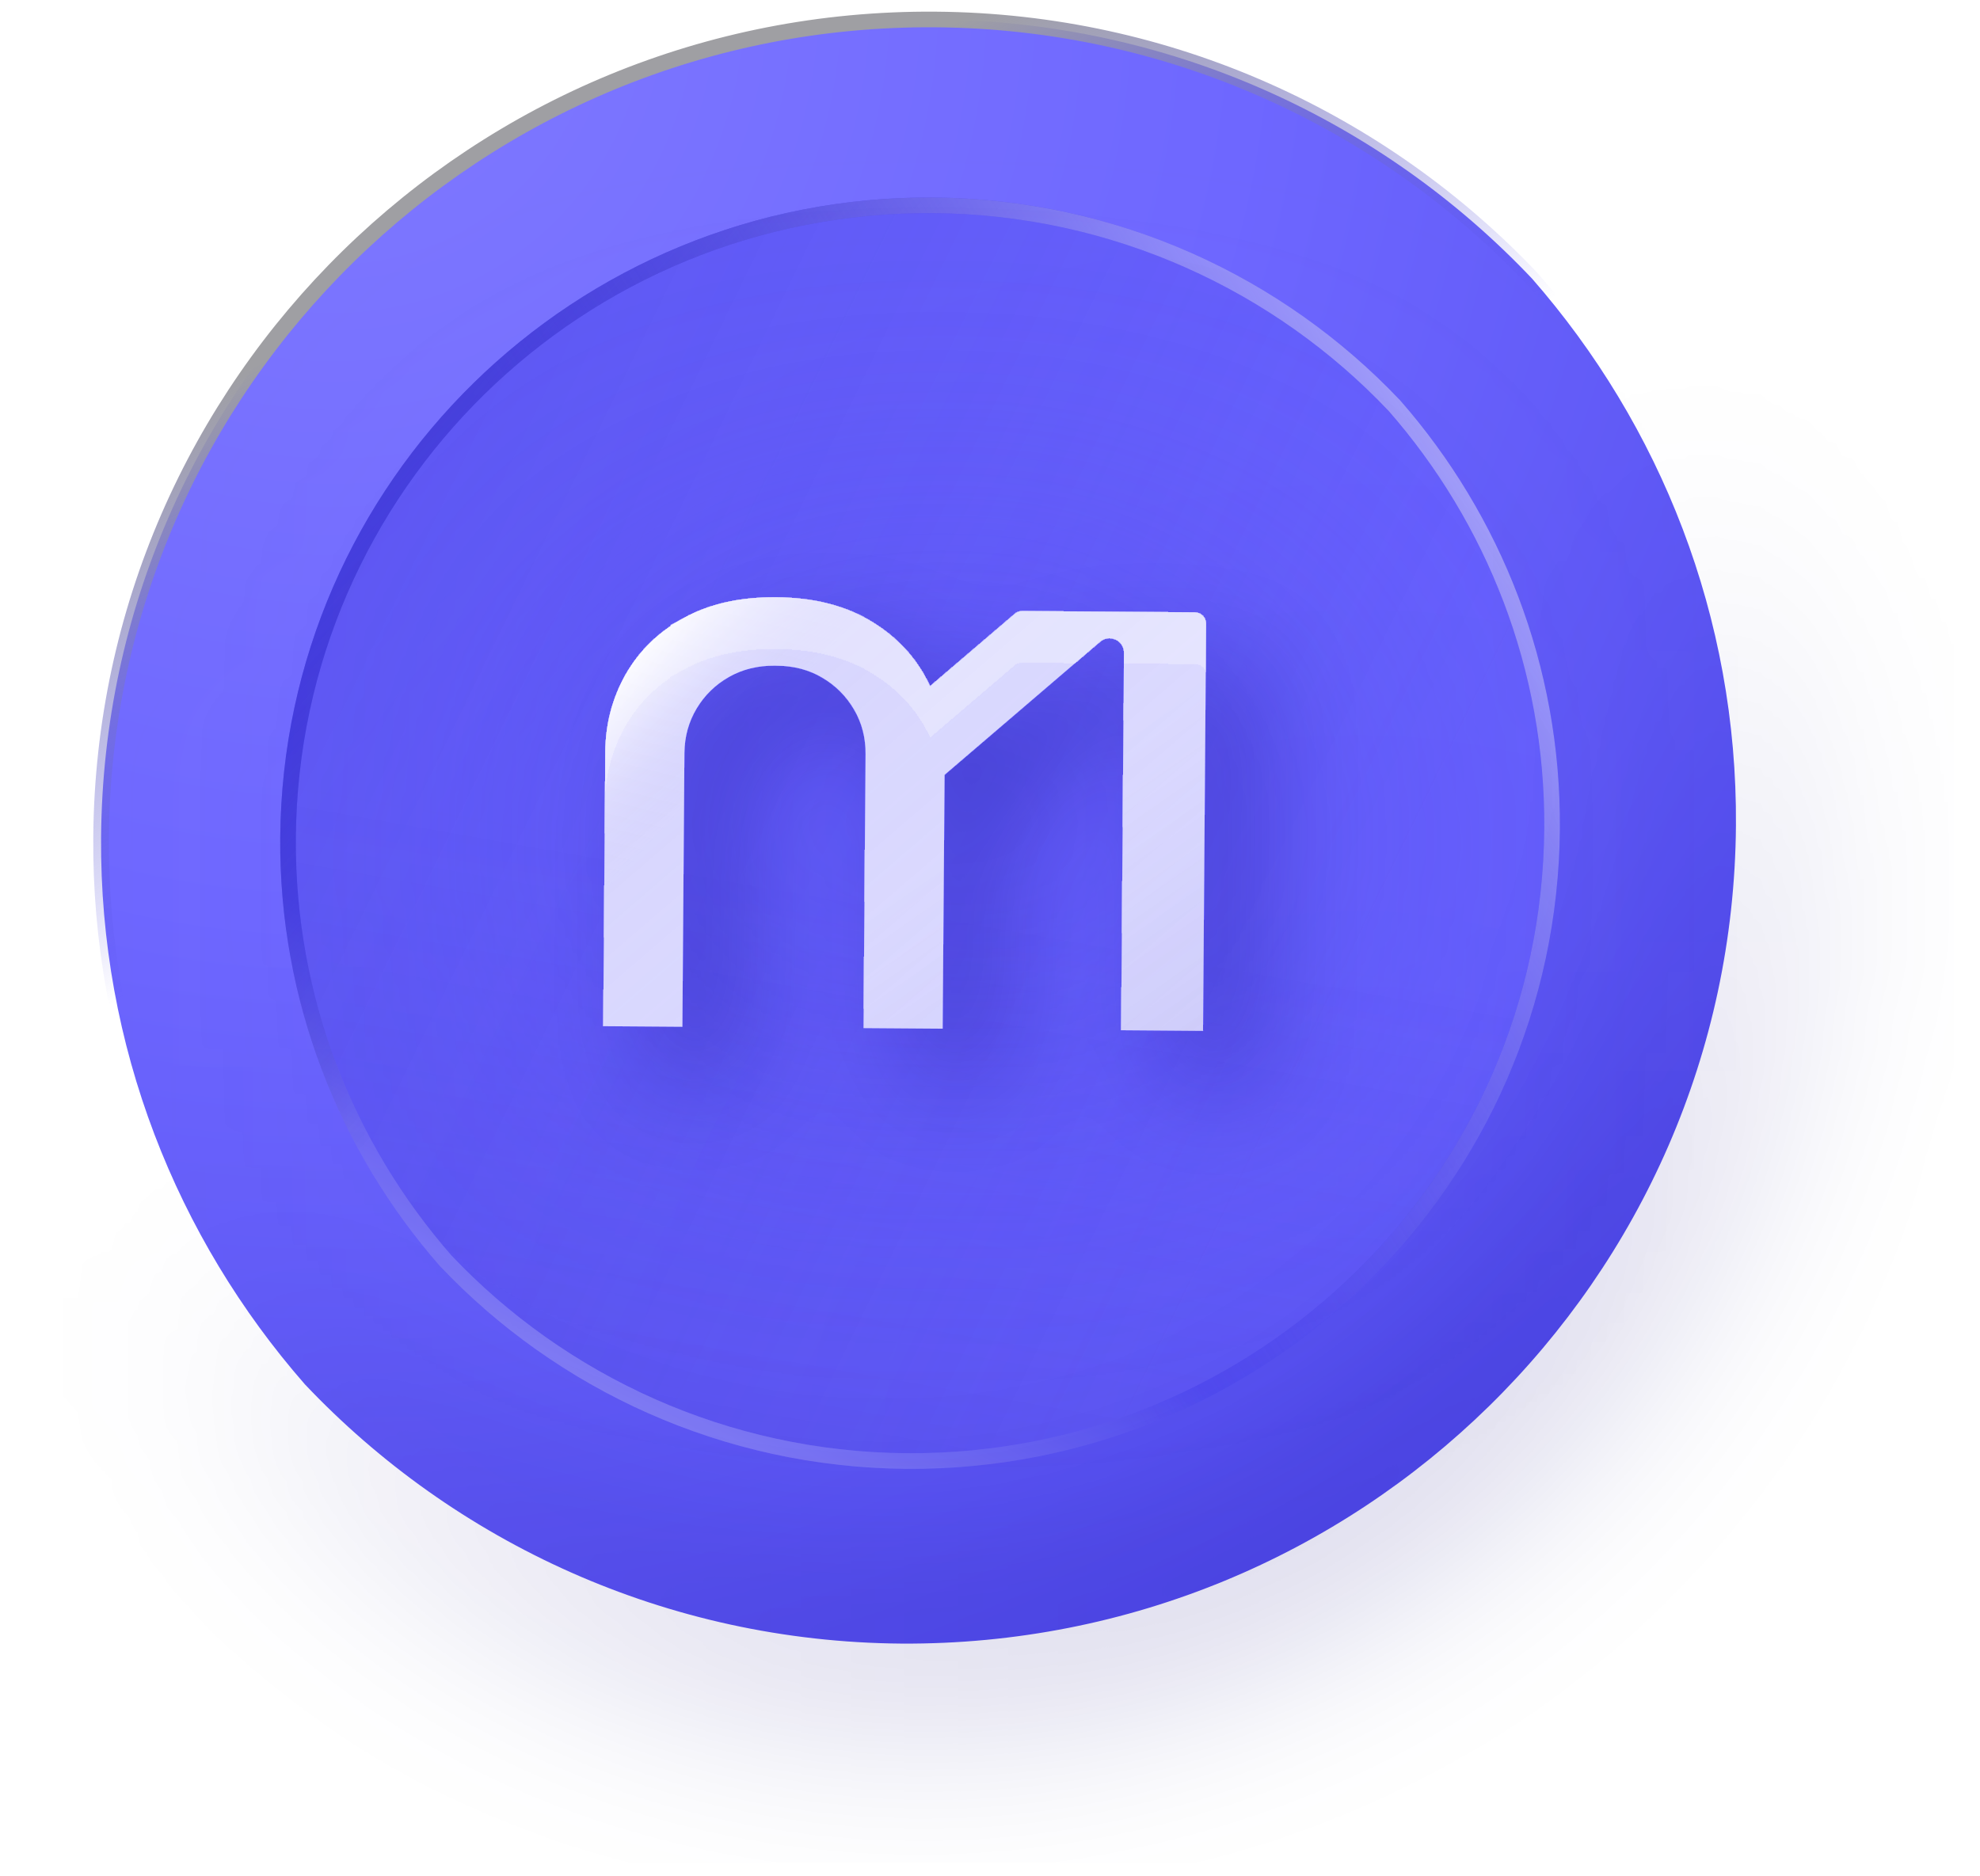
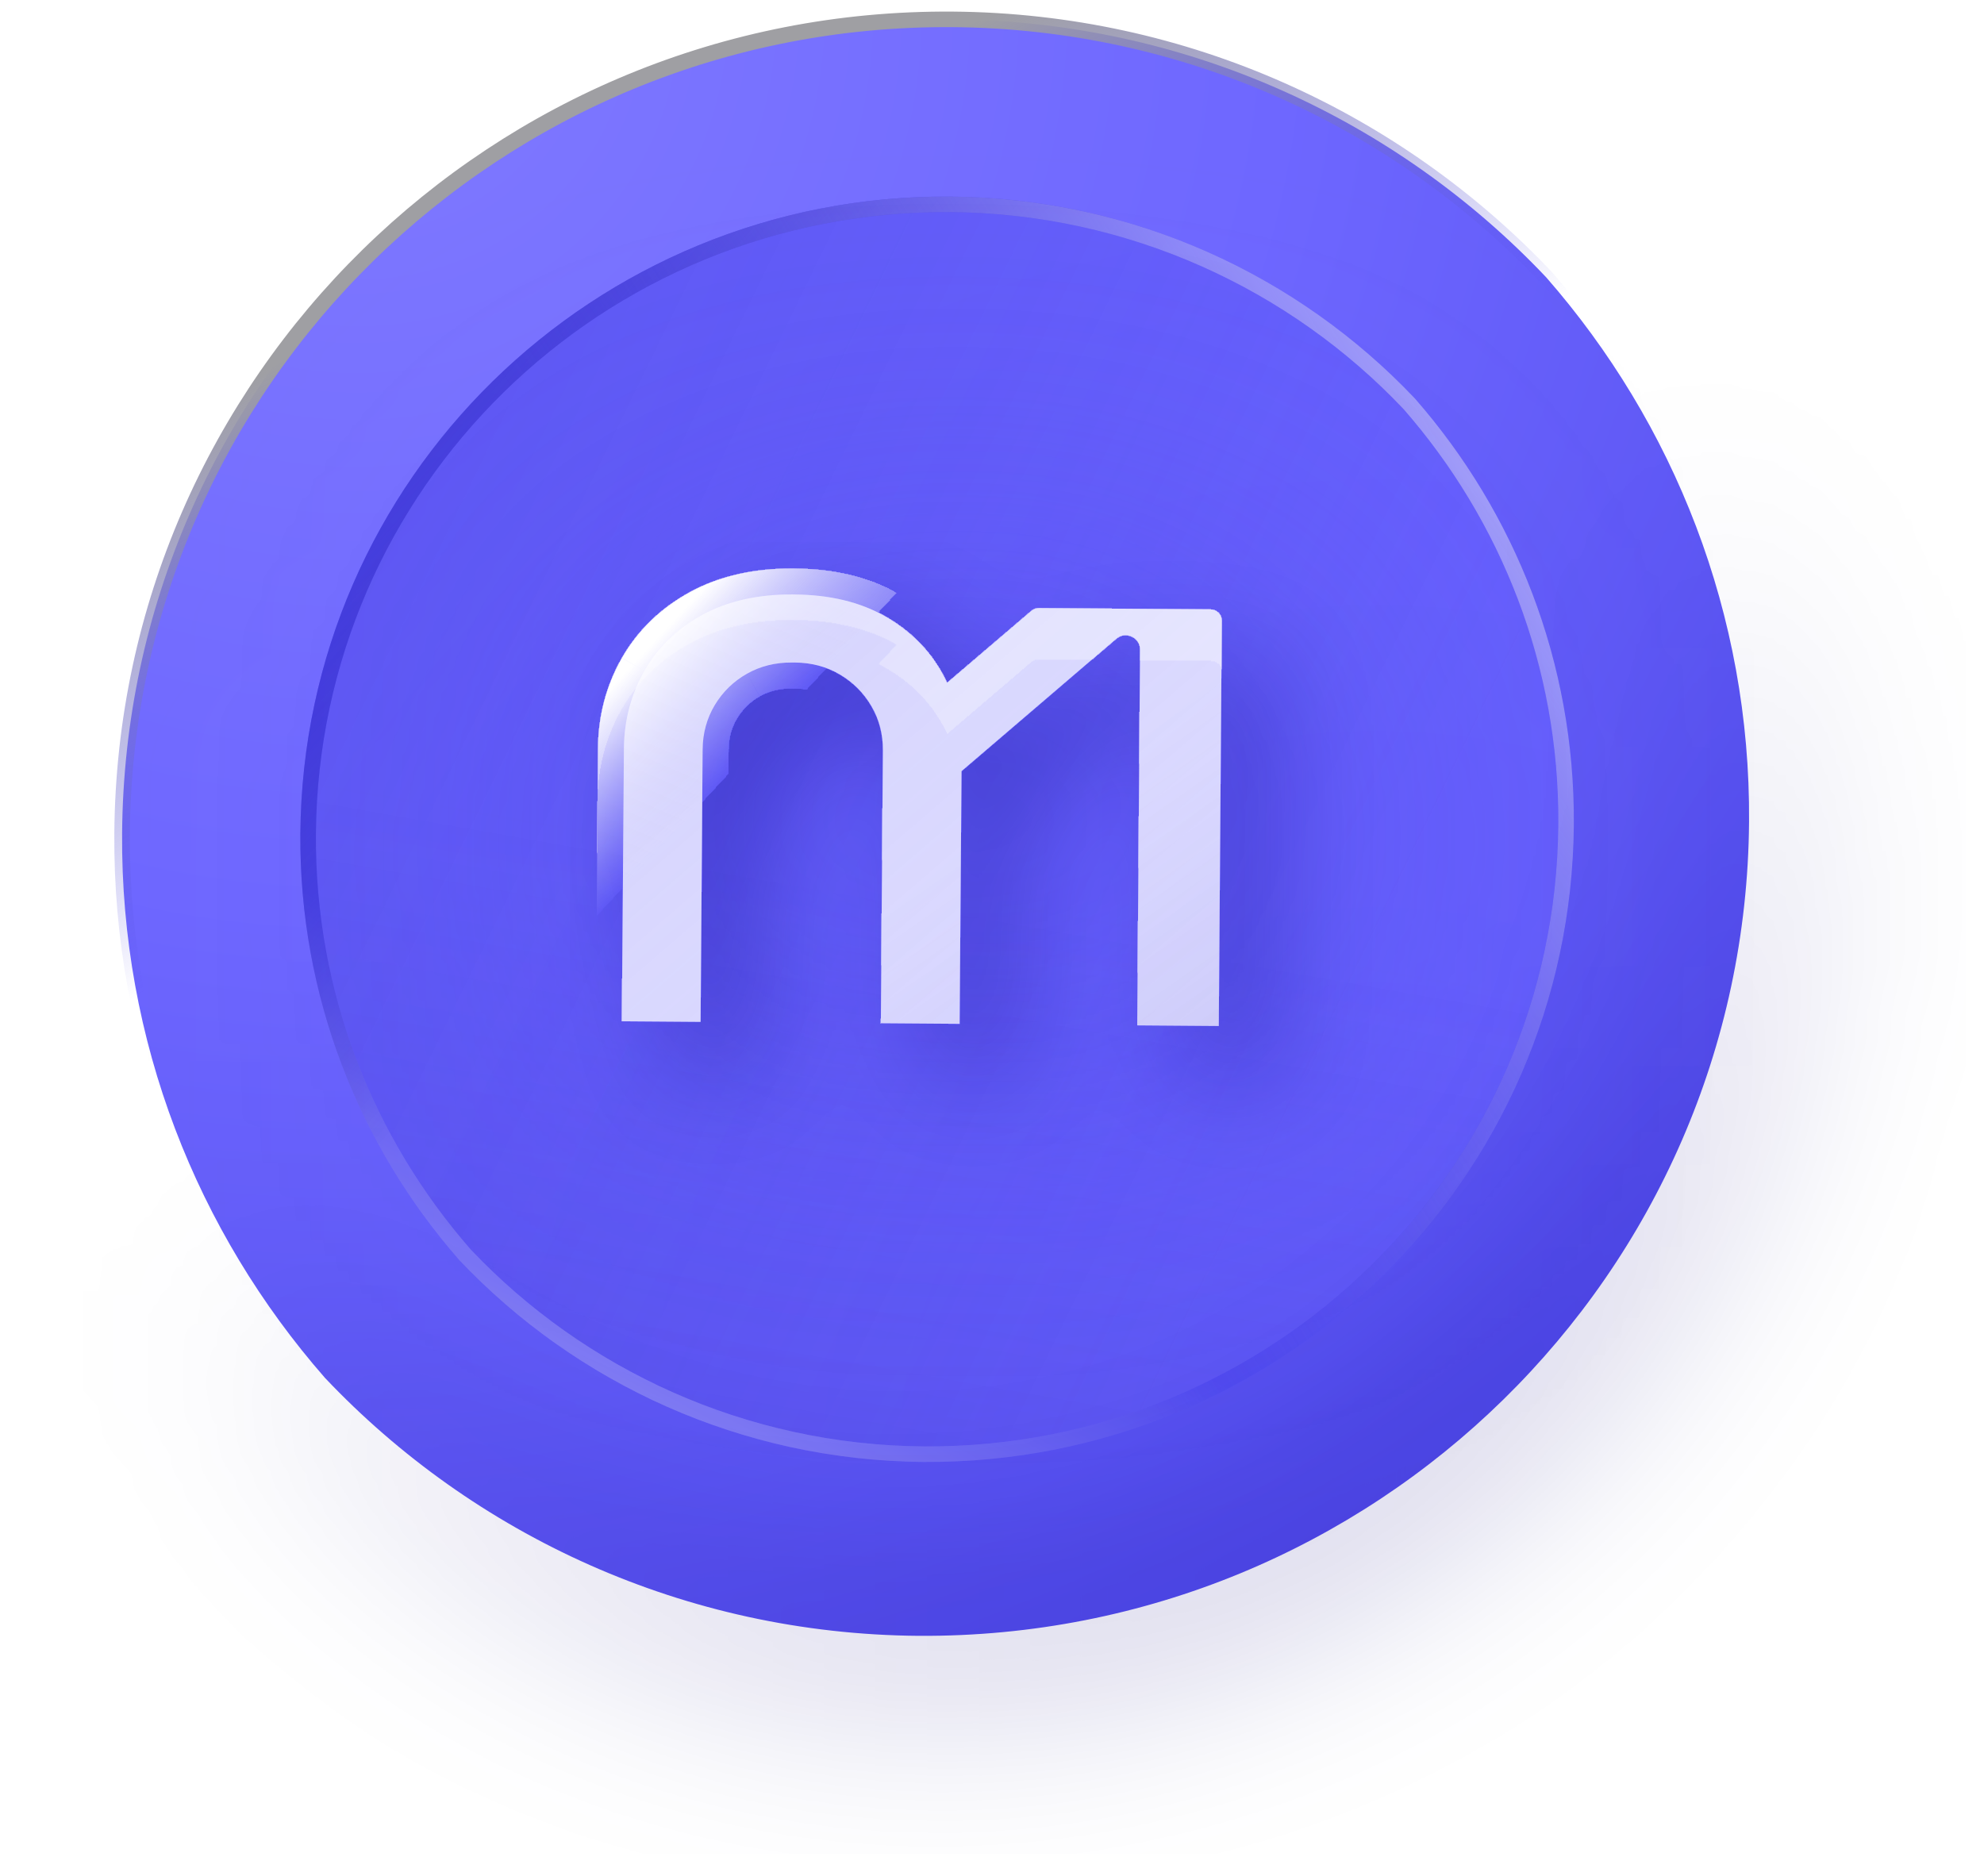
- <svg xmlns="http://www.w3.org/2000/svg" width="38" height="36" viewBox="0 0 38 36" fill="none">
-   <path d="M17.953 0.374C22.463 0.407 26.537 2.32 29.404 5.349C31.862 8.159 33.346 11.842 33.316 15.851C33.25 24.578 26.082 31.599 17.303 31.548C12.793 31.514 8.719 29.601 5.852 26.572C3.394 23.762 1.91 20.08 1.94 16.07C2.006 7.344 9.174 0.308 17.953 0.374Z" fill="url(#paint0_radial_3186_48291)" stroke="url(#paint1_linear_3186_48291)" stroke-width="0.3" />
-   <path d="M17.909 3.941C21.396 3.967 24.546 5.446 26.763 7.788C28.663 9.96 29.811 12.808 29.787 15.908C29.736 22.655 24.194 28.084 17.406 28.044C13.918 28.018 10.769 26.539 8.552 24.198C6.652 22.025 5.504 19.178 5.528 16.078C5.579 9.331 11.121 3.891 17.909 3.941Z" fill="url(#paint2_radial_3186_48291)" />
-   <path d="M17.909 3.941C21.396 3.967 24.546 5.446 26.763 7.788C28.663 9.96 29.811 12.808 29.787 15.908C29.736 22.655 24.194 28.084 17.406 28.044C13.918 28.018 10.769 26.539 8.552 24.198C6.652 22.025 5.504 19.178 5.528 16.078C5.579 9.331 11.121 3.891 17.909 3.941Z" fill="url(#paint3_linear_3186_48291)" fill-opacity="0.2" />
-   <path d="M17.909 3.941C21.396 3.967 24.546 5.446 26.763 7.788C28.663 9.96 29.811 12.808 29.787 15.908C29.736 22.655 24.194 28.084 17.406 28.044C13.918 28.018 10.769 26.539 8.552 24.198C6.652 22.025 5.504 19.178 5.528 16.078C5.579 9.331 11.121 3.891 17.909 3.941Z" fill="url(#paint4_linear_3186_48291)" fill-opacity="0.2" />
-   <path d="M17.909 3.941C21.396 3.967 24.546 5.446 26.763 7.788C28.663 9.96 29.811 12.808 29.787 15.908C29.736 22.655 24.194 28.084 17.406 28.044C13.918 28.018 10.769 26.539 8.552 24.198C6.652 22.025 5.504 19.178 5.528 16.078C5.579 9.331 11.121 3.891 17.909 3.941Z" stroke="url(#paint5_linear_3186_48291)" stroke-width="0.3" />
-   <path d="M17.909 3.941C21.396 3.967 24.546 5.446 26.763 7.788C28.663 9.96 29.811 12.808 29.787 15.908C29.736 22.655 24.194 28.084 17.406 28.044C13.918 28.018 10.769 26.539 8.552 24.198C6.652 22.025 5.504 19.178 5.528 16.078C5.579 9.331 11.121 3.891 17.909 3.941Z" stroke="url(#paint6_linear_3186_48291)" stroke-opacity="0.2" stroke-width="0.3" />
-   <path d="M17.909 3.941C21.396 3.967 24.546 5.446 26.763 7.788C28.663 9.96 29.811 12.808 29.787 15.908C29.736 22.655 24.194 28.084 17.406 28.044C13.918 28.018 10.769 26.539 8.552 24.198C6.652 22.025 5.504 19.178 5.528 16.078C5.579 9.331 11.121 3.891 17.909 3.941Z" stroke="url(#paint7_linear_3186_48291)" stroke-width="0.3" />
-   <path d="M17.909 3.941C21.396 3.967 24.546 5.446 26.763 7.788C28.663 9.96 29.811 12.808 29.787 15.908C29.736 22.655 24.194 28.084 17.406 28.044C13.918 28.018 10.769 26.539 8.552 24.198C6.652 22.025 5.504 19.178 5.528 16.078C5.579 9.331 11.121 3.891 17.909 3.941Z" stroke="url(#paint8_linear_3186_48291)" stroke-width="0.3" />
-   <g filter="url(#filter0_f_3186_48291)">
-     <path d="M31.929 8.912C32.795 10.902 33.273 13.094 33.256 15.406C33.189 24.216 25.953 31.304 17.092 31.238C11.768 31.198 7.068 28.578 4.181 24.589C4.643 25.345 5.175 26.06 5.761 26.721C8.655 29.78 12.768 31.712 17.322 31.746C26.183 31.812 33.419 24.724 33.486 15.914C33.519 13.411 32.959 11.026 31.929 8.912Z" fill="#06017C" />
+ <svg xmlns="http://www.w3.org/2000/svg" width="55" height="52" viewBox="0 0 55 52" fill="none">
+   <path d="M26.403 0.537C32.887 0.585 38.743 3.335 42.864 7.689C46.398 11.729 48.531 17.023 48.487 22.787C48.392 35.331 38.089 45.425 25.469 45.35C18.985 45.302 13.129 42.552 9.008 38.198C5.474 34.159 3.341 28.865 3.385 23.101C3.48 10.557 13.784 0.444 26.403 0.537Z" fill="url(#paint0_radial_3186_48302)" stroke="url(#paint1_linear_3186_48302)" stroke-width="0.431" />
+   <path d="M26.339 5.665C31.353 5.702 35.88 7.829 39.067 11.195C41.799 14.318 43.448 18.411 43.414 22.867C43.341 32.566 35.374 40.371 25.616 40.314C20.603 40.276 16.076 38.15 12.889 34.784C10.157 31.661 8.508 27.568 8.542 23.112C8.615 13.413 16.582 5.593 26.339 5.665Z" fill="url(#paint2_radial_3186_48302)" />
+   <path d="M26.339 5.665C31.353 5.702 35.88 7.829 39.067 11.195C41.799 14.318 43.448 18.411 43.414 22.867C43.341 32.566 35.374 40.371 25.616 40.314C20.603 40.276 16.076 38.15 12.889 34.784C10.157 31.661 8.508 27.568 8.542 23.112C8.615 13.413 16.582 5.593 26.339 5.665Z" fill="url(#paint3_linear_3186_48302)" fill-opacity="0.2" />
+   <path d="M26.339 5.665C31.353 5.702 35.88 7.829 39.067 11.195C41.799 14.318 43.448 18.411 43.414 22.867C43.341 32.566 35.374 40.371 25.616 40.314C20.603 40.276 16.076 38.15 12.889 34.784C10.157 31.661 8.508 27.568 8.542 23.112C8.615 13.413 16.582 5.593 26.339 5.665Z" fill="url(#paint4_linear_3186_48302)" fill-opacity="0.2" />
+   <path d="M26.339 5.665C31.353 5.702 35.88 7.829 39.067 11.195C41.799 14.318 43.448 18.411 43.414 22.867C43.341 32.566 35.374 40.371 25.616 40.314C20.603 40.276 16.076 38.15 12.889 34.784C10.157 31.661 8.508 27.568 8.542 23.112C8.615 13.413 16.582 5.593 26.339 5.665Z" stroke="url(#paint5_linear_3186_48302)" stroke-width="0.431" />
+   <path d="M26.339 5.665C31.353 5.702 35.88 7.829 39.067 11.195C41.799 14.318 43.448 18.411 43.414 22.867C43.341 32.566 35.374 40.371 25.616 40.314C20.603 40.276 16.076 38.15 12.889 34.784C10.157 31.661 8.508 27.568 8.542 23.112C8.615 13.413 16.582 5.593 26.339 5.665Z" stroke="url(#paint6_linear_3186_48302)" stroke-opacity="0.2" stroke-width="0.431" />
+   <path d="M26.339 5.665C31.353 5.702 35.88 7.829 39.067 11.195C41.799 14.318 43.448 18.411 43.414 22.867C43.341 32.566 35.374 40.371 25.616 40.314C20.603 40.276 16.076 38.15 12.889 34.784C10.157 31.661 8.508 27.568 8.542 23.112C8.615 13.413 16.582 5.593 26.339 5.665Z" stroke="url(#paint7_linear_3186_48302)" stroke-width="0.431" />
+   <path d="M26.339 5.665C31.353 5.702 35.88 7.829 39.067 11.195C41.799 14.318 43.448 18.411 43.414 22.867C43.341 32.566 35.374 40.371 25.616 40.314C20.603 40.276 16.076 38.15 12.889 34.784C10.157 31.661 8.508 27.568 8.542 23.112C8.615 13.413 16.582 5.593 26.339 5.665Z" stroke="url(#paint8_linear_3186_48302)" stroke-width="0.431" />
+   <g filter="url(#filter0_f_3186_48302)">
+     <path d="M46.494 12.81C47.738 15.671 48.426 18.823 48.401 22.146C48.305 34.811 37.903 44.999 25.166 44.905C17.512 44.848 10.756 41.081 6.606 35.347C7.27 36.433 8.034 37.462 8.877 38.412C13.037 42.809 18.95 45.586 25.497 45.635C38.233 45.729 48.636 35.541 48.731 22.876C48.779 19.278 47.974 15.85 46.494 12.81Z" fill="#06017C" />
  </g>
-   <g filter="url(#filter1_f_3186_48291)">
-     <path d="M23.65 20.541L22.076 20.529L22.131 13.281C22.133 13.045 21.852 12.919 21.672 13.072L18.687 15.626L18.651 20.5L17.132 20.488L17.172 15.23C17.174 14.917 17.1 14.629 16.95 14.374C16.8 14.116 16.596 13.912 16.34 13.762C16.086 13.612 15.794 13.534 15.474 13.532L15.418 13.532C15.098 13.529 14.805 13.602 14.549 13.748C14.291 13.894 14.083 14.096 13.929 14.351C13.778 14.604 13.697 14.891 13.695 15.204L13.655 20.462L12.137 20.451L12.177 15.193C12.181 14.648 12.314 14.145 12.573 13.692C12.833 13.238 13.209 12.874 13.694 12.611C14.177 12.347 14.764 12.214 15.439 12.22L15.468 12.22C16.141 12.225 16.728 12.364 17.207 12.637C17.688 12.91 18.061 13.28 18.312 13.734C18.348 13.796 18.379 13.861 18.409 13.925L20.034 12.537C20.075 12.502 20.127 12.482 20.182 12.482L23.487 12.507C23.61 12.508 23.708 12.606 23.707 12.727L23.648 20.539L23.65 20.541Z" fill="#544DE9" />
+   <g filter="url(#filter1_f_3186_48302)">
+     <path d="M34.593 29.527L32.33 29.511L32.409 19.091C32.411 18.752 32.008 18.571 31.749 18.791L27.459 22.462L27.406 29.468L25.224 29.451L25.281 21.893C25.284 21.442 25.178 21.029 24.962 20.662C24.746 20.292 24.453 19.997 24.085 19.782C23.72 19.566 23.3 19.455 22.84 19.452L22.76 19.451C22.3 19.448 21.878 19.553 21.51 19.763C21.139 19.973 20.841 20.263 20.619 20.629C20.401 20.993 20.286 21.405 20.282 21.856L20.225 29.414L18.043 29.398L18.1 21.84C18.106 21.055 18.298 20.333 18.669 19.681C19.044 19.03 19.584 18.507 20.282 18.128C20.976 17.748 21.819 17.558 22.79 17.565L22.832 17.565C23.799 17.573 24.643 17.773 25.331 18.165C26.023 18.558 26.559 19.089 26.92 19.743C26.971 19.832 27.015 19.924 27.059 20.017L29.395 18.021C29.454 17.97 29.528 17.942 29.608 17.943L34.359 17.978C34.536 17.98 34.676 18.12 34.675 18.295L34.59 29.524L34.593 29.527Z" fill="#544DE9" />
  </g>
-   <g filter="url(#filter2_di_3186_48291)">
-     <path d="M23.091 19.787L21.517 19.775L21.571 12.527C21.573 12.29 21.292 12.165 21.112 12.318L18.128 14.872L18.091 19.745L16.573 19.734L16.612 14.476C16.615 14.162 16.541 13.875 16.391 13.619C16.241 13.362 16.036 13.157 15.78 13.007C15.527 12.857 15.234 12.78 14.915 12.778L14.859 12.777C14.539 12.775 14.245 12.848 13.989 12.994C13.731 13.14 13.524 13.342 13.37 13.597C13.218 13.85 13.138 14.136 13.135 14.45L13.096 19.708L11.577 19.697L11.617 14.439C11.621 13.893 11.755 13.39 12.013 12.937C12.274 12.484 12.65 12.12 13.135 11.856C13.617 11.593 14.204 11.46 14.88 11.465L14.909 11.465C15.582 11.47 16.169 11.61 16.648 11.883C17.128 12.156 17.501 12.525 17.753 12.98C17.788 13.042 17.819 13.106 17.85 13.171L19.475 11.782C19.515 11.747 19.567 11.728 19.623 11.728L22.928 11.753C23.051 11.754 23.148 11.851 23.147 11.973L23.088 19.785L23.091 19.787Z" fill="#E8E7FF" />
-     <path d="M23.091 19.787L21.517 19.775L21.571 12.527C21.573 12.29 21.292 12.165 21.112 12.318L18.128 14.872L18.091 19.745L16.573 19.734L16.612 14.476C16.615 14.162 16.541 13.875 16.391 13.619C16.241 13.362 16.036 13.157 15.78 13.007C15.527 12.857 15.234 12.78 14.915 12.778L14.859 12.777C14.539 12.775 14.245 12.848 13.989 12.994C13.731 13.14 13.524 13.342 13.37 13.597C13.218 13.85 13.138 14.136 13.135 14.45L13.096 19.708L11.577 19.697L11.617 14.439C11.621 13.893 11.755 13.39 12.013 12.937C12.274 12.484 12.65 12.12 13.135 11.856C13.617 11.593 14.204 11.46 14.88 11.465L14.909 11.465C15.582 11.47 16.169 11.61 16.648 11.883C17.128 12.156 17.501 12.525 17.753 12.98C17.788 13.042 17.819 13.106 17.85 13.171L19.475 11.782C19.515 11.747 19.567 11.728 19.623 11.728L22.928 11.753C23.051 11.754 23.148 11.851 23.147 11.973L23.088 19.785L23.091 19.787Z" fill="url(#paint9_linear_3186_48291)" fill-opacity="0.2" />
-     <path d="M23.091 19.787L21.517 19.775L21.571 12.527C21.573 12.29 21.292 12.165 21.112 12.318L18.128 14.872L18.091 19.745L16.573 19.734L16.612 14.476C16.615 14.162 16.541 13.875 16.391 13.619C16.241 13.362 16.036 13.157 15.78 13.007C15.527 12.857 15.234 12.78 14.915 12.778L14.859 12.777C14.539 12.775 14.245 12.848 13.989 12.994C13.731 13.14 13.524 13.342 13.37 13.597C13.218 13.85 13.138 14.136 13.135 14.45L13.096 19.708L11.577 19.697L11.617 14.439C11.621 13.893 11.755 13.39 12.013 12.937C12.274 12.484 12.65 12.12 13.135 11.856C13.617 11.593 14.204 11.46 14.88 11.465L14.909 11.465C15.582 11.47 16.169 11.61 16.648 11.883C17.128 12.156 17.501 12.525 17.753 12.98C17.788 13.042 17.819 13.106 17.85 13.171L19.475 11.782C19.515 11.747 19.567 11.728 19.623 11.728L22.928 11.753C23.051 11.754 23.148 11.851 23.147 11.973L23.088 19.785L23.091 19.787Z" fill="url(#paint10_linear_3186_48291)" fill-opacity="0.2" />
-     <path d="M22.592 19.283L22.02 19.279L22.071 12.531C22.072 12.427 22.054 12.332 22.022 12.246L22.645 12.251L22.592 19.283ZM19.722 12.229L20.441 12.234L17.803 14.492L17.63 14.64L17.628 14.868L17.595 19.241L17.076 19.238L17.112 14.48C17.115 14.083 17.021 13.705 16.822 13.367C16.629 13.036 16.364 12.77 16.035 12.577C15.698 12.378 15.318 12.281 14.918 12.278L14.862 12.277C14.463 12.274 14.082 12.366 13.742 12.559C13.409 12.748 13.14 13.01 12.942 13.338L12.941 13.34C12.742 13.672 12.638 14.046 12.635 14.446L12.599 19.204L12.081 19.2L12.117 14.443C12.12 13.979 12.233 13.562 12.447 13.186C12.659 12.817 12.966 12.517 13.374 12.296L13.374 12.296L13.374 12.295C13.768 12.08 14.267 11.96 14.876 11.965L14.905 11.965C15.513 11.97 16.011 12.095 16.4 12.317L16.401 12.317C16.807 12.548 17.111 12.854 17.315 13.222L17.315 13.222L17.318 13.227C17.343 13.271 17.367 13.32 17.399 13.387L17.68 13.973L18.175 13.551L19.722 12.229Z" stroke="url(#paint11_linear_3186_48291)" />
+   <g filter="url(#filter2_di_3186_48302)">
+     <path d="M33.789 28.443L31.526 28.426L31.605 18.007C31.607 17.667 31.204 17.486 30.945 17.707L26.655 21.378L26.602 28.383L24.419 28.367L24.476 20.809C24.48 20.358 24.374 19.944 24.158 19.577C23.942 19.207 23.648 18.913 23.28 18.697C22.916 18.482 22.495 18.371 22.036 18.367L21.955 18.367C21.496 18.363 21.074 18.468 20.706 18.678C20.334 18.888 20.037 19.178 19.815 19.545C19.597 19.909 19.482 20.32 19.478 20.771L19.421 28.329L17.239 28.313L17.296 20.755C17.302 19.971 17.493 19.248 17.865 18.597C18.239 17.945 18.78 17.422 19.477 17.043C20.171 16.664 21.015 16.473 21.986 16.48L22.027 16.481C22.995 16.488 23.839 16.688 24.527 17.081C25.218 17.473 25.754 18.005 26.116 18.658C26.167 18.747 26.211 18.84 26.255 18.932L28.591 16.936C28.649 16.886 28.724 16.858 28.804 16.858L33.555 16.894C33.731 16.895 33.872 17.036 33.87 17.211L33.786 28.44L33.789 28.443Z" fill="#E8E7FF" />
+     <path d="M33.789 28.443L31.526 28.426L31.605 18.007C31.607 17.667 31.204 17.486 30.945 17.707L26.655 21.378L26.602 28.383L24.419 28.367L24.476 20.809C24.48 20.358 24.374 19.944 24.158 19.577C23.942 19.207 23.648 18.913 23.28 18.697C22.916 18.482 22.495 18.371 22.036 18.367L21.955 18.367C21.496 18.363 21.074 18.468 20.706 18.678C20.334 18.888 20.037 19.178 19.815 19.545C19.597 19.909 19.482 20.32 19.478 20.771L19.421 28.329L17.239 28.313L17.296 20.755C17.302 19.971 17.493 19.248 17.865 18.597C18.239 17.945 18.78 17.422 19.477 17.043C20.171 16.664 21.015 16.473 21.986 16.48L22.027 16.481C22.995 16.488 23.839 16.688 24.527 17.081C25.218 17.473 25.754 18.005 26.116 18.658C26.167 18.747 26.211 18.84 26.255 18.932L28.591 16.936C28.649 16.886 28.724 16.858 28.804 16.858L33.555 16.894C33.731 16.895 33.872 17.036 33.87 17.211L33.786 28.44L33.789 28.443Z" fill="url(#paint9_linear_3186_48302)" fill-opacity="0.2" />
+     <path d="M33.789 28.443L31.526 28.426L31.605 18.007C31.607 17.667 31.204 17.486 30.945 17.707L26.655 21.378L26.602 28.383L24.419 28.367L24.476 20.809C24.48 20.358 24.374 19.944 24.158 19.577C23.942 19.207 23.648 18.913 23.28 18.697C22.916 18.482 22.495 18.371 22.036 18.367L21.955 18.367C21.496 18.363 21.074 18.468 20.706 18.678C20.334 18.888 20.037 19.178 19.815 19.545C19.597 19.909 19.482 20.32 19.478 20.771L19.421 28.329L17.239 28.313L17.296 20.755C17.302 19.971 17.493 19.248 17.865 18.597C18.239 17.945 18.78 17.422 19.477 17.043C20.171 16.664 21.015 16.473 21.986 16.48L22.027 16.481C22.995 16.488 23.839 16.688 24.527 17.081C25.218 17.473 25.754 18.005 26.116 18.658C26.167 18.747 26.211 18.84 26.255 18.932L28.591 16.936C28.649 16.886 28.724 16.858 28.804 16.858L33.555 16.894C33.731 16.895 33.872 17.036 33.87 17.211L33.786 28.44L33.789 28.443Z" fill="url(#paint10_linear_3186_48302)" fill-opacity="0.2" />
+     <path d="M24.527 17.081C23.839 16.688 22.995 16.488 22.027 16.481L21.986 16.48C21.015 16.473 20.171 16.664 19.477 17.043C18.78 17.422 18.239 17.945 17.865 18.597M24.527 17.081L26.655 21.378L26.607 27.664L25.889 27.659M24.527 17.081C25.087 17.399 25.545 17.807 25.891 18.299L24.527 17.081ZM17.865 18.597C17.493 19.248 17.302 19.971 17.296 20.755L17.244 27.595L17.963 27.6M17.865 18.597L18.488 18.955C18.488 18.954 18.488 18.954 18.488 18.954M17.865 18.597L18.489 18.953C18.489 18.953 18.489 18.953 18.488 18.954M17.963 27.6L17.957 28.319L18.702 28.324L18.708 27.605M17.963 27.6L18.708 27.605M17.963 27.6L18.014 20.761C18.019 20.095 18.181 19.494 18.488 18.954M18.708 27.605L19.427 27.611L19.478 20.771C19.482 20.32 19.597 19.909 19.815 19.545C20.037 19.178 20.334 18.888 20.706 18.678M18.708 27.605L18.759 20.766C18.764 20.191 18.913 19.653 19.199 19.175L19.2 19.174L19.2 19.174C19.485 18.702 19.872 18.324 20.351 18.053M20.706 18.678C21.074 18.468 21.496 18.363 21.955 18.367L22.036 18.367C22.495 18.371 22.916 18.482 23.28 18.697M20.706 18.678L20.352 18.053C20.352 18.053 20.351 18.053 20.351 18.053M20.706 18.678L20.35 18.054C20.35 18.054 20.35 18.053 20.351 18.053M23.28 18.697C23.648 18.913 23.942 19.207 24.158 19.577M23.28 18.697L23.646 18.079C23.646 18.078 23.645 18.078 23.645 18.078M23.28 18.697L23.644 18.077C23.644 18.077 23.645 18.078 23.645 18.078M24.158 19.577C24.374 19.944 24.48 20.358 24.476 20.809L24.425 27.648L25.143 27.654M24.158 19.577L24.779 19.215C24.779 19.215 24.778 19.214 24.778 19.214M24.158 19.577L24.777 19.213C24.777 19.213 24.778 19.214 24.778 19.214M25.143 27.654L25.138 28.372L25.883 28.378L25.889 27.659M25.143 27.654L25.889 27.659M25.143 27.654L25.195 20.814C25.199 20.243 25.064 19.701 24.778 19.214M25.889 27.659L25.936 21.372L25.939 21.045L26.188 20.831L29.98 17.586M29.98 17.586L28.946 17.578M29.98 17.586L30.847 17.593L30.848 17.593L32.253 17.603M29.98 17.586L30.478 17.16L30.479 17.159C31.079 16.648 31.994 16.912 32.253 17.603M24.778 19.214C24.5 18.739 24.119 18.356 23.645 18.078M23.645 18.078C23.162 17.793 22.615 17.653 22.041 17.649L21.961 17.648C21.387 17.644 20.838 17.775 20.351 18.053M18.488 18.954C18.794 18.423 19.235 17.993 19.821 17.674L19.822 17.674C20.388 17.365 21.105 17.193 21.98 17.199L22.022 17.2C22.896 17.206 23.613 17.387 24.171 17.705L24.172 17.706C24.757 18.038 25.194 18.476 25.487 19.006L25.487 19.006L25.491 19.013C25.527 19.077 25.561 19.147 25.607 19.243L26.011 20.086L26.722 19.479L28.946 17.578M28.946 17.578L29.058 17.483L29.058 17.483L29.061 17.48C29.06 17.481 29.059 17.482 29.058 17.483C28.985 17.544 28.892 17.578 28.799 17.577L28.946 17.578ZM32.253 17.603C32.299 17.726 32.325 17.863 32.324 18.012L32.25 27.713L33.072 27.719L33.149 17.61L32.253 17.603Z" stroke="url(#paint11_linear_3186_48302)" stroke-width="1.438" />
  </g>
  <defs>
-     <filter id="filter0_f_3186_48291" x="0.182" y="4.912" width="37.306" height="30.835" filterUnits="userSpaceOnUse" color-interpolation-filters="sRGB">
+     <filter id="filter0_f_3186_48302" x="0.856" y="7.061" width="53.627" height="44.325" filterUnits="userSpaceOnUse" color-interpolation-filters="sRGB">
      <feFlood flood-opacity="0" result="BackgroundImageFix" />
      <feBlend mode="normal" in="SourceGraphic" in2="BackgroundImageFix" result="shape" />
-       <feGaussianBlur stdDeviation="2" result="effect1_foregroundBlur_3186_48291" />
+       <feGaussianBlur stdDeviation="2.875" result="effect1_foregroundBlur_3186_48302" />
    </filter>
-     <filter id="filter1_f_3186_48291" x="2.137" y="2.219" width="31.57" height="28.322" filterUnits="userSpaceOnUse" color-interpolation-filters="sRGB">
+     <filter id="filter1_f_3186_48302" x="3.668" y="3.19" width="45.382" height="40.712" filterUnits="userSpaceOnUse" color-interpolation-filters="sRGB">
      <feFlood flood-opacity="0" result="BackgroundImageFix" />
      <feBlend mode="normal" in="SourceGraphic" in2="BackgroundImageFix" result="shape" />
-       <feGaussianBlur stdDeviation="5" result="effect1_foregroundBlur_3186_48291" />
+       <feGaussianBlur stdDeviation="7.188" result="effect1_foregroundBlur_3186_48302" />
    </filter>
-     <filter id="filter2_di_3186_48291" x="10.577" y="10.465" width="15.57" height="12.322" filterUnits="userSpaceOnUse" color-interpolation-filters="sRGB">
+     <filter id="filter2_di_3186_48302" x="15.801" y="15.043" width="22.382" height="17.712" filterUnits="userSpaceOnUse" color-interpolation-filters="sRGB">
      <feFlood flood-opacity="0" result="BackgroundImageFix" />
      <feColorMatrix in="SourceAlpha" type="matrix" values="0 0 0 0 0 0 0 0 0 0 0 0 0 0 0 0 0 0 127 0" result="hardAlpha" />
-       <feOffset dx="1" dy="1" />
-       <feGaussianBlur stdDeviation="1" />
+       <feOffset dx="1.438" dy="1.438" />
+       <feGaussianBlur stdDeviation="1.438" />
      <feComposite in2="hardAlpha" operator="out" />
      <feColorMatrix type="matrix" values="0 0 0 0 0.024 0 0 0 0 0.004 0 0 0 0 0.486 0 0 0 0.3 0" />
-       <feBlend mode="normal" in2="BackgroundImageFix" result="effect1_dropShadow_3186_48291" />
-       <feBlend mode="normal" in="SourceGraphic" in2="effect1_dropShadow_3186_48291" result="shape" />
+       <feBlend mode="normal" in2="BackgroundImageFix" result="effect1_dropShadow_3186_48302" />
+       <feBlend mode="normal" in="SourceGraphic" in2="effect1_dropShadow_3186_48302" result="shape" />
      <feColorMatrix in="SourceAlpha" type="matrix" values="0 0 0 0 0 0 0 0 0 0 0 0 0 0 0 0 0 0 127 0" result="hardAlpha" />
-       <feOffset dy="1" />
+       <feOffset dy="1.438" />
      <feComposite in2="hardAlpha" operator="arithmetic" k2="-1" k3="1" />
      <feColorMatrix type="matrix" values="0 0 0 0 1 0 0 0 0 1 0 0 0 0 1 0 0 0 0.3 0" />
-       <feBlend mode="normal" in2="shape" result="effect2_innerShadow_3186_48291" />
+       <feBlend mode="normal" in2="shape" result="effect2_innerShadow_3186_48302" />
    </filter>
-     <radialGradient id="paint0_radial_3186_48291" cx="0" cy="0" r="1" gradientUnits="userSpaceOnUse" gradientTransform="translate(6.62954 0.139504) rotate(63.7455) scale(39.9212 40.0368)">
+     <radialGradient id="paint0_radial_3186_48302" cx="0" cy="0" r="1" gradientUnits="userSpaceOnUse" gradientTransform="translate(10.126 0.20072) rotate(63.7455) scale(57.3867 57.5529)">
      <stop stop-color="#807AFF" />
      <stop offset="0.436" stop-color="#6E67FF" />
      <stop offset="0.964" stop-color="#4D47EB" />
    </radialGradient>
-     <linearGradient id="paint1_linear_3186_48291" x1="9.899" y1="4.576" x2="19.853" y2="24.875" gradientUnits="userSpaceOnUse">
+     <linearGradient id="paint1_linear_3186_48302" x1="14.826" y1="6.578" x2="29.135" y2="35.757" gradientUnits="userSpaceOnUse">
      <stop stop-color="#9F9FA3" />
      <stop offset="0.433" stop-color="#4B45E7" stop-opacity="0" />
    </linearGradient>
-     <radialGradient id="paint2_radial_3186_48291" cx="0" cy="0" r="1" gradientUnits="userSpaceOnUse" gradientTransform="translate(26.0476 28.2584) rotate(-111.28) scale(31.1184 31.2294)">
+     <radialGradient id="paint2_radial_3186_48302" cx="0" cy="0" r="1" gradientUnits="userSpaceOnUse" gradientTransform="translate(38.0389 40.6215) rotate(-111.28) scale(44.7328 44.8923)">
      <stop offset="0.062" stop-color="#635CFC" />
      <stop offset="1" stop-color="#6862FD" />
    </radialGradient>
-     <linearGradient id="paint3_linear_3186_48291" x1="9.422" y1="5.418" x2="28.377" y2="14.651" gradientUnits="userSpaceOnUse">
+     <linearGradient id="paint3_linear_3186_48302" x1="14.14" y1="7.788" x2="41.388" y2="21.06" gradientUnits="userSpaceOnUse">
      <stop stop-color="#3B34D0" />
      <stop offset="1" stop-color="#5952F3" stop-opacity="0" />
    </linearGradient>
-     <linearGradient id="paint4_linear_3186_48291" x1="16.181" y1="35.132" x2="19.302" y2="17.313" gradientUnits="userSpaceOnUse">
+     <linearGradient id="paint4_linear_3186_48302" x1="23.855" y1="50.502" x2="28.342" y2="24.888" gradientUnits="userSpaceOnUse">
      <stop stop-color="#150F96" />
      <stop offset="1" stop-color="#342EC8" stop-opacity="0" />
    </linearGradient>
-     <linearGradient id="paint5_linear_3186_48291" x1="10.889" y1="36.031" x2="17.533" y2="23.66" gradientUnits="userSpaceOnUse">
+     <linearGradient id="paint5_linear_3186_48302" x1="16.248" y1="51.795" x2="25.799" y2="34.011" gradientUnits="userSpaceOnUse">
      <stop stop-color="#EAE8FF" />
      <stop offset="1" stop-color="#514AF1" />
    </linearGradient>
-     <linearGradient id="paint6_linear_3186_48291" x1="21.72" y1="1.566" x2="17.68" y2="17.13" gradientUnits="userSpaceOnUse">
+     <linearGradient id="paint6_linear_3186_48302" x1="31.818" y1="2.252" x2="26.01" y2="24.624" gradientUnits="userSpaceOnUse">
      <stop stop-color="#BAB8FF" />
      <stop offset="1" stop-color="#514AF2" />
    </linearGradient>
-     <linearGradient id="paint7_linear_3186_48291" x1="0.163" y1="6.851" x2="11.547" y2="16.947" gradientUnits="userSpaceOnUse">
+     <linearGradient id="paint7_linear_3186_48302" x1="0.83" y1="9.848" x2="17.194" y2="24.361" gradientUnits="userSpaceOnUse">
      <stop stop-color="#524BF5" />
      <stop offset="1" stop-color="#150F96" stop-opacity="0" />
    </linearGradient>
-     <linearGradient id="paint8_linear_3186_48291" x1="32.178" y1="3.897" x2="14.027" y2="15.112" gradientUnits="userSpaceOnUse">
+     <linearGradient id="paint8_linear_3186_48302" x1="46.851" y1="5.602" x2="20.759" y2="21.724" gradientUnits="userSpaceOnUse">
      <stop stop-color="#EAE8FF" />
      <stop offset="1" stop-color="#514AF3" stop-opacity="0" />
    </linearGradient>
-     <linearGradient id="paint9_linear_3186_48291" x1="12.583" y1="11.448" x2="27.276" y2="28.533" gradientUnits="userSpaceOnUse">
+     <linearGradient id="paint9_linear_3186_48302" x1="18.685" y1="16.456" x2="39.805" y2="41.016" gradientUnits="userSpaceOnUse">
      <stop stop-color="#938FF7" />
      <stop offset="1" stop-color="#5F58FF" stop-opacity="0" />
    </linearGradient>
-     <linearGradient id="paint10_linear_3186_48291" x1="23.037" y1="26.921" x2="16.547" y2="17.64" gradientUnits="userSpaceOnUse">
+     <linearGradient id="paint10_linear_3186_48302" x1="33.712" y1="38.698" x2="24.383" y2="25.356" gradientUnits="userSpaceOnUse">
      <stop stop-color="#150F96" />
      <stop offset="1" stop-color="#6059FF" stop-opacity="0" />
    </linearGradient>
-     <linearGradient id="paint11_linear_3186_48291" x1="13.055" y1="11.451" x2="15.107" y2="13.355" gradientUnits="userSpaceOnUse">
+     <linearGradient id="paint11_linear_3186_48302" x1="19.363" y1="16.461" x2="22.312" y2="19.198" gradientUnits="userSpaceOnUse">
      <stop stop-color="white" />
      <stop offset="1" stop-color="#D3D1FD" stop-opacity="0" />
    </linearGradient>
  </defs>
</svg>
